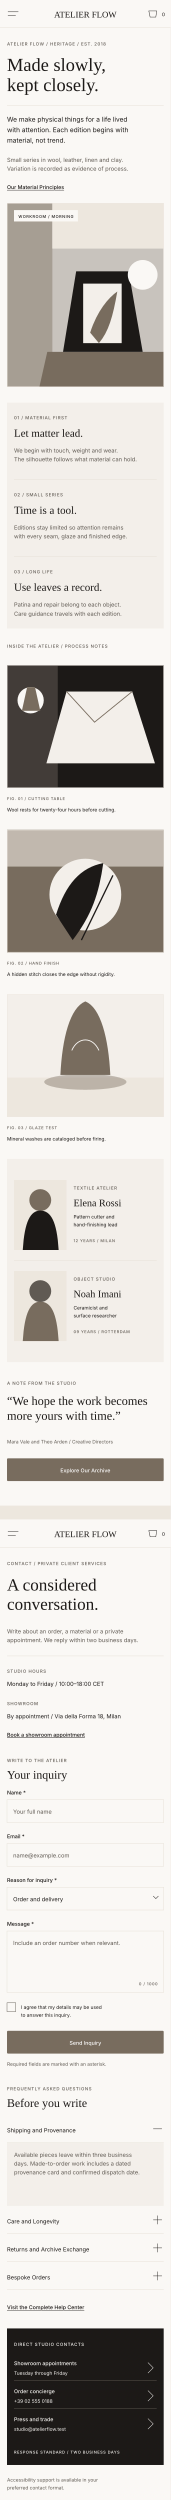
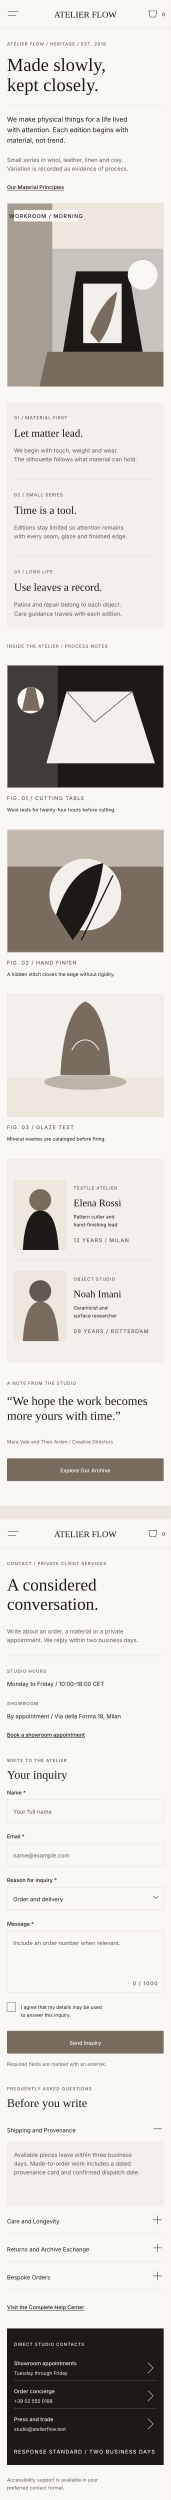
<svg xmlns="http://www.w3.org/2000/svg" width="390" height="5712" viewBox="0 0 390 5712" role="img" aria-labelledby="title desc">
  <defs>
    <style>
-       .serif { font-family: "Playfair Display", Georgia, "Times New Roman", serif; font-weight: 400; letter-spacing: 0; }
+       .serif { font-family: "Playfair Display", "Times New Roman", serif; font-weight: 400; letter-spacing: 0; }
      .sans { font-family: "Plus Jakarta Sans", -apple-system, BlinkMacSystemFont, sans-serif; font-weight: 400; letter-spacing: 0; }
      .paper { fill: #FAF8F5; }
      .surface { fill: #F3EFEA; }
      .subtle { fill: #EDE7DE; }
      .ink { fill: #1C1917; }
      .muted { fill: #605A53; }
      .accent { fill: #786C5E; }
      .white { fill: #FFFFFF; }
      .line { fill: none; stroke: #E5DFD5; stroke-width: 1; }
      .hairline { fill: none; stroke: #EDE7DE; stroke-width: 1; }
      .ink-line { fill: none; stroke: #1C1917; stroke-width: 1; }
      .muted-line { fill: none; stroke: #605A53; stroke-width: 1; }
      .eyebrow { font-family: "Plus Jakarta Sans", -apple-system, BlinkMacSystemFont, sans-serif; font-size: 10px; font-weight: 500; letter-spacing: 1.2px; }
      .label { font-family: "Plus Jakarta Sans", -apple-system, BlinkMacSystemFont, sans-serif; font-size: 12px; font-weight: 500; letter-spacing: 0; }
      .body { font-family: "Plus Jakarta Sans", -apple-system, BlinkMacSystemFont, sans-serif; font-size: 13px; font-weight: 400; letter-spacing: 0; }
      .reading { font-family: "Plus Jakarta Sans", -apple-system, BlinkMacSystemFont, sans-serif; font-size: 15px; font-weight: 400; letter-spacing: 0; }
      .small { font-family: "Plus Jakarta Sans", -apple-system, BlinkMacSystemFont, sans-serif; font-size: 11px; font-weight: 400; letter-spacing: 0; }
-       .micro { font-family: "Plus Jakarta Sans", -apple-system, BlinkMacSystemFont, sans-serif; font-size: 9px; font-weight: 500; letter-spacing: 1.08px; }
+       .micro { font-family: "Plus Jakarta Sans", -apple-system, BlinkMacSystemFont, sans-serif; font-size: 12px; font-weight: 500; letter-spacing: 1.44px; }
      .hit { fill: #FFFFFF; fill-opacity: 0; }
    </style>
    <clipPath id="m-about-hero">
      <rect x="16" y="464" width="358" height="420" />
    </clipPath>
    <clipPath id="m-gallery-one">
      <rect x="16" y="1520" width="358" height="280" />
    </clipPath>
    <clipPath id="m-gallery-two">
      <rect x="16" y="1896" width="358" height="280" />
    </clipPath>
    <clipPath id="m-gallery-three">
      <rect x="16" y="2272" width="358" height="280" />
    </clipPath>
    <clipPath id="m-artisan-one">
      <rect x="32" y="2696" width="120" height="160" />
    </clipPath>
    <clipPath id="m-artisan-two">
      <rect x="32" y="2904" width="120" height="160" />
    </clipPath>
  </defs>
  <rect id="Canvas-Background" width="390" height="5712" class="subtle" />
  <g id="Section-About-Atelier" aria-label="Atelier story page, mobile 390 by 3440">
    <rect width="390" height="3440" class="paper" />
    <g id="About-Mobile-Header">
      <rect width="390" height="64" class="paper" />
      <line x1="0" y1="63.5" x2="390" y2="63.5" stroke="#E5DFD5" />
      <g aria-label="Open menu, 44 by 44">
        <rect x="8" y="10" width="44" height="44" class="hit" />
        <line x1="18" y1="27" x2="42" y2="27" stroke="#1C1917" />
        <line x1="18" y1="36" x2="36" y2="36" stroke="#1C1917" />
      </g>
      <text x="195" y="40" class="serif ink" font-size="20" text-anchor="middle">ATELIER FLOW</text>
      <g aria-label="Cart, 52 by 44">
        <rect x="330" y="10" width="52" height="44" class="hit" />
        <path d="M340 25 H358 L356 39 H343 Z" class="ink-line" />
        <text x="370" y="37" class="small ink">0</text>
      </g>
    </g>
    <g id="About-Mobile-Manifesto">
      <text x="16" y="104" class="eyebrow muted">ATELIER FLOW / HERITAGE / EST. 2018</text>
      <text x="16" y="162" class="serif ink" font-size="42">
        <tspan x="16" dy="0">Made slowly,</tspan>
        <tspan x="16" dy="46">kept closely.</tspan>
      </text>
      <line x1="16" y1="241.5" x2="374" y2="241.5" stroke="#E5DFD5" />
      <text x="16" y="278" class="reading ink">
        <tspan x="16" dy="0">We make physical things for a life lived</tspan>
        <tspan x="16" dy="24">with attention. Each edition begins with</tspan>
        <tspan x="16" dy="24">material, not trend.</tspan>
      </text>
      <text x="16" y="370" class="body muted">
        <tspan x="16" dy="0">Small series in wool, leather, linen and clay.</tspan>
        <tspan x="16" dy="20">Variation is recorded as evidence of process.</tspan>
      </text>
      <g aria-label="Our material principles, 220 by 44">
        <rect x="16" y="404" width="220" height="44" class="hit" />
        <text x="16" y="432" class="label ink" text-decoration="underline">Our Material Principles</text>
      </g>
    </g>
    <g id="About-Mobile-Hero-Media" clip-path="url(#m-about-hero)">
      <rect x="16" y="464" width="358" height="420" class="surface" />
      <rect x="16" y="464" width="104" height="420" class="accent" opacity="0.62" />
      <rect x="120" y="464" width="254" height="104" class="subtle" />
      <rect x="120" y="568" width="254" height="316" class="muted" opacity="0.3" />
      <path d="M108 804 H374 V884 H90 Z" class="accent" />
      <path d="M144 804 L174 620 H294 L326 804 Z" class="ink" />
      <rect x="190" y="648" width="88" height="136" class="surface" />
      <path d="M206 760 C222 710 248 680 268 666 C258 724 248 758 226 784 Z" class="accent" />
      <circle cx="326" cy="628" r="34" class="paper" />
      <rect x="32" y="480" width="146" height="26" class="paper" />
      <text x="105" y="498" class="micro ink" text-anchor="middle">WORKROOM / MORNING</text>
    </g>
    <rect x="16.5" y="464.5" width="357" height="419" class="hairline" />
    <g id="About-Mobile-Philosophy">
      <rect x="16" y="920" width="358" height="516" class="surface" />
      <g>
        <text x="32" y="958" class="eyebrow muted">01 / MATERIAL FIRST</text>
        <text x="32" y="998" class="serif ink" font-size="25">Let matter lead.</text>
        <text x="32" y="1034" class="body muted">
          <tspan x="32" dy="0">We begin with touch, weight and wear.</tspan>
          <tspan x="32" dy="20">The silhouette follows what material can hold.</tspan>
        </text>
      </g>
      <line x1="32" y1="1095.5" x2="358" y2="1095.5" stroke="#E5DFD5" />
      <g>
        <text x="32" y="1134" class="eyebrow muted">02 / SMALL SERIES</text>
        <text x="32" y="1174" class="serif ink" font-size="25">Time is a tool.</text>
        <text x="32" y="1210" class="body muted">
          <tspan x="32" dy="0">Editions stay limited so attention remains</tspan>
          <tspan x="32" dy="20">with every seam, glaze and finished edge.</tspan>
        </text>
      </g>
      <line x1="32" y1="1271.5" x2="358" y2="1271.5" stroke="#E5DFD5" />
      <g>
        <text x="32" y="1310" class="eyebrow muted">03 / LONG LIFE</text>
        <text x="32" y="1350" class="serif ink" font-size="25">Use leaves a record.</text>
        <text x="32" y="1386" class="body muted">
          <tspan x="32" dy="0">Patina and repair belong to each object.</tspan>
          <tspan x="32" dy="21">Care guidance travels with each edition.</tspan>
        </text>
      </g>
    </g>
    <g id="About-Mobile-Workshop-Gallery">
      <text x="16" y="1480" class="eyebrow muted">INSIDE THE ATELIER / PROCESS NOTES</text>
      <g id="Mobile-Gallery-Cutting">
        <g clip-path="url(#m-gallery-one)">
          <rect x="16" y="1520" width="358" height="280" class="ink" />
          <rect x="16" y="1520" width="116" height="280" class="muted" opacity="0.55" />
          <path d="M106 1744 L152 1580 H302 L354 1744 Z" class="surface" />
          <path d="M152 1580 L216 1650 L302 1580" fill="none" stroke="#786C5E" stroke-width="2" />
          <circle cx="70" cy="1600" r="30" class="paper" />
          <path d="M50 1624 L62 1570 H80 L92 1624 Z" class="accent" />
        </g>
        <rect x="16.5" y="1520.5" width="357" height="279" class="hairline" />
        <text x="16" y="1828" class="micro muted">FIG. 01 / CUTTING TABLE</text>
        <text x="16" y="1854" class="small ink">Wool rests for twenty-four hours before cutting.</text>
      </g>
      <g id="Mobile-Gallery-Stitching">
        <g clip-path="url(#m-gallery-two)">
          <rect x="16" y="1896" width="358" height="280" class="accent" />
          <rect x="16" y="1896" width="358" height="84" class="subtle" opacity="0.62" />
          <circle cx="195" cy="2044" r="82" class="surface" />
          <path d="M128 2090 C150 2020 184 1982 236 1972 C226 2042 210 2090 166 2148 Z" class="ink" />
          <line x1="258" y1="2000" x2="186" y2="2148" stroke="#1C1917" stroke-width="3" />
        </g>
        <rect x="16.5" y="1896.5" width="357" height="279" class="hairline" />
        <text x="16" y="2204" class="micro muted">FIG. 02 / HAND FINISH</text>
        <text x="16" y="2230" class="small ink">A hidden stitch closes the edge without rigidity.</text>
      </g>
      <g id="Mobile-Gallery-Glazing">
        <g clip-path="url(#m-gallery-three)">
          <rect x="16" y="2272" width="358" height="280" class="surface" />
          <rect x="16" y="2462" width="358" height="90" class="subtle" />
          <ellipse cx="195" cy="2472" rx="94" ry="18" class="accent" opacity="0.42" />
          <path d="M138 2456 C142 2372 160 2302 195 2288 C230 2302 248 2372 252 2456 Z" class="accent" />
          <path d="M164 2400 C178 2368 212 2368 226 2400" fill="none" stroke="#FAF8F5" stroke-width="2" />
        </g>
        <rect x="16.5" y="2272.5" width="357" height="279" class="hairline" />
        <text x="16" y="2580" class="micro muted">FIG. 03 / GLAZE TEST</text>
        <text x="16" y="2606" class="small ink">Mineral washes are cataloged before firing.</text>
      </g>
    </g>
    <g id="About-Mobile-Artisans">
      <rect x="16" y="2648" width="358" height="464" class="surface" />
      <g id="Mobile-Artisan-Elena">
        <g clip-path="url(#m-artisan-one)">
          <rect x="32" y="2696" width="120" height="160" class="subtle" />
          <circle cx="92" cy="2742" r="25" class="accent" />
          <path d="M52 2856 C56 2790 70 2766 92 2766 C116 2766 130 2790 134 2856 Z" class="ink" />
        </g>
        <text x="168" y="2718" class="eyebrow muted">TEXTILE ATELIER</text>
        <text x="168" y="2756" class="serif ink" font-size="23">Elena Rossi</text>
        <text x="168" y="2784" class="small ink">
          <tspan x="168" dy="0">Pattern cutter and</tspan>
          <tspan x="168" dy="18">hand-finishing lead</tspan>
        </text>
        <text x="168" y="2838" class="micro muted">12 YEARS / MILAN</text>
      </g>
      <line x1="32" y1="2879.5" x2="358" y2="2879.5" stroke="#E5DFD5" />
      <g id="Mobile-Artisan-Noah">
        <g clip-path="url(#m-artisan-two)">
          <rect x="32" y="2904" width="120" height="160" class="subtle" />
          <circle cx="92" cy="2950" r="25" class="muted" />
          <path d="M52 3064 C56 2998 70 2974 92 2974 C116 2974 130 2998 134 3064 Z" class="accent" />
        </g>
        <text x="168" y="2926" class="eyebrow muted">OBJECT STUDIO</text>
        <text x="168" y="2964" class="serif ink" font-size="23">Noah Imani</text>
        <text x="168" y="2992" class="small ink">
          <tspan x="168" dy="0">Ceramicist and</tspan>
          <tspan x="168" dy="18">surface researcher</tspan>
        </text>
        <text x="168" y="3046" class="micro muted">09 YEARS / ROTTERDAM</text>
      </g>
    </g>
    <g id="About-Mobile-Signature">
      <text x="16" y="3164" class="eyebrow muted">A NOTE FROM THE STUDIO</text>
      <text x="16" y="3210" class="serif ink" font-size="28">
        <tspan x="16" dy="0">“We hope the work becomes</tspan>
        <tspan x="16" dy="34">more yours with time.”</tspan>
      </text>
      <text x="16" y="3298" class="small muted">Mara Vale and Theo Arden / Creative Directors</text>
      <g id="Explore-Archive-Button" aria-label="Explore our archive, 358 by 52">
        <rect x="16" y="3332" width="358" height="52" rx="2" class="accent" />
        <text x="195" y="3364" class="label white" text-anchor="middle">Explore Our Archive</text>
      </g>
    </g>
  </g>
  <g id="Section-Contact-FAQ" transform="translate(0 3472)" aria-label="Contact and FAQ page, mobile 390 by 2240">
    <rect width="390" height="2240" class="paper" />
    <g id="Contact-Mobile-Header">
      <rect width="390" height="64" class="paper" />
      <line x1="0" y1="63.5" x2="390" y2="63.5" stroke="#E5DFD5" />
      <g aria-label="Open menu, 44 by 44">
        <rect x="8" y="10" width="44" height="44" class="hit" />
        <line x1="18" y1="27" x2="42" y2="27" stroke="#1C1917" />
        <line x1="18" y1="36" x2="36" y2="36" stroke="#1C1917" />
      </g>
      <text x="195" y="40" class="serif ink" font-size="20" text-anchor="middle">ATELIER FLOW</text>
      <g aria-label="Cart, 52 by 44">
        <rect x="330" y="10" width="52" height="44" class="hit" />
        <path d="M340 25 H358 L356 39 H343 Z" class="ink-line" />
        <text x="370" y="37" class="small ink">0</text>
      </g>
    </g>
    <g id="Contact-Mobile-Intro">
      <text x="16" y="104" class="eyebrow muted">CONTACT / PRIVATE CLIENT SERVICES</text>
      <text x="16" y="162" class="serif ink" font-size="39">
        <tspan x="16" dy="0">A considered</tspan>
        <tspan x="16" dy="44">conversation.</tspan>
      </text>
      <text x="16" y="260" class="body muted">
        <tspan x="16" dy="0">Write about an order, a material or a private</tspan>
        <tspan x="16" dy="20">appointment. We reply within two business days.</tspan>
      </text>
      <line x1="16" y1="311.5" x2="374" y2="311.5" stroke="#E5DFD5" />
      <text x="16" y="350" class="eyebrow muted">STUDIO HOURS</text>
      <text x="16" y="380" class="body ink">Monday to Friday / 10:00–18:00 CET</text>
      <text x="16" y="424" class="eyebrow muted">SHOWROOM</text>
      <text x="16" y="454" class="body ink">By appointment / Via della Forma 18, Milan</text>
      <g aria-label="Book a showroom appointment, 260 by 44">
        <rect x="16" y="468" width="260" height="44" class="hit" />
        <text x="16" y="496" class="label ink" text-decoration="underline">Book a showroom appointment</text>
      </g>
    </g>
    <g id="Contact-Mobile-Form" aria-label="Accessible mobile contact form">
      <text x="16" y="554" class="eyebrow muted">WRITE TO THE ATELIER</text>
      <text x="16" y="592" class="serif ink" font-size="27">Your inquiry</text>
      <g aria-label="Name field, 358 by 52">
        <text x="16" y="628" class="label ink">Name *</text>
        <rect x="16" y="640" width="358" height="52" class="paper" stroke="#E5DFD5" />
        <text x="30" y="672" class="body muted">Your full name</text>
      </g>
      <g aria-label="Email field, 358 by 52">
        <text x="16" y="728" class="label ink">Email *</text>
        <rect x="16" y="740" width="358" height="52" class="paper" stroke="#E5DFD5" />
        <text x="30" y="772" class="body muted">name@example.com</text>
      </g>
      <g aria-label="Inquiry reason select, 358 by 52">
        <text x="16" y="828" class="label ink">Reason for inquiry *</text>
        <rect x="16" y="840" width="358" height="52" class="paper" stroke="#E5DFD5" />
        <text x="30" y="872" class="body ink">Order and delivery</text>
        <path d="M350 860 L356 866 L362 860" class="ink-line" />
      </g>
      <g aria-label="Message field, 358 by 140">
        <text x="16" y="928" class="label ink">Message *</text>
        <rect x="16" y="940" width="358" height="140" class="paper" stroke="#E5DFD5" />
        <text x="30" y="972" class="body muted">Include an order number when relevant.</text>
        <text x="360" y="1064" class="micro muted" text-anchor="end">0 / 1000</text>
      </g>
      <g aria-label="Privacy consent checkbox, 358 by 64">
        <rect x="16" y="1092" width="358" height="64" class="hit" />
        <rect x="16" y="1104" width="20" height="20" class="paper" stroke="#605A53" />
        <text x="48" y="1118" class="small ink">
          <tspan x="48" dy="0">I agree that my details may be used</tspan>
          <tspan x="48" dy="18">to answer this inquiry.</tspan>
        </text>
      </g>
      <g aria-label="Send inquiry, 358 by 52">
        <rect x="16" y="1168" width="358" height="52" rx="2" class="accent" />
        <text x="195" y="1200" class="label white" text-anchor="middle">Send Inquiry</text>
      </g>
      <text x="16" y="1248" class="small muted">Required fields are marked with an asterisk.</text>
    </g>
    <g id="Contact-Mobile-FAQ">
      <text x="16" y="1304" class="eyebrow muted">FREQUENTLY ASKED QUESTIONS</text>
      <text x="16" y="1342" class="serif ink" font-size="27">Before you write</text>
      <g id="Mobile-FAQ-Shipping">
        <g aria-label="Shipping and provenance expanded, 358 by 64">
          <rect x="16" y="1360" width="358" height="64" class="hit" />
          <text x="16" y="1400" class="body ink">Shipping and Provenance</text>
          <path d="M350 1392 H370" class="ink-line" />
        </g>
        <line x1="16" y1="1423.5" x2="374" y2="1423.5" stroke="#E5DFD5" />
        <rect x="16" y="1424" width="358" height="144" class="surface" />
        <text x="32" y="1456" class="body muted">
          <tspan x="32" dy="0">Available pieces leave within three business</tspan>
          <tspan x="32" dy="20">days. Made-to-order work includes a dated</tspan>
          <tspan x="32" dy="20">provenance card and confirmed dispatch date.</tspan>
        </text>
      </g>
      <g aria-label="Care and longevity collapsed, 358 by 64">
        <rect x="16" y="1568" width="358" height="64" class="hit" />
        <text x="16" y="1608" class="body ink">Care and Longevity</text>
        <path d="M350 1600 H370 M360 1590 V1610" class="ink-line" />
      </g>
      <line x1="16" y1="1631.5" x2="374" y2="1631.5" stroke="#E5DFD5" />
      <g aria-label="Returns and archive exchange collapsed, 358 by 64">
        <rect x="16" y="1632" width="358" height="64" class="hit" />
        <text x="16" y="1672" class="body ink">Returns and Archive Exchange</text>
        <path d="M350 1664 H370 M360 1654 V1674" class="ink-line" />
      </g>
      <line x1="16" y1="1695.5" x2="374" y2="1695.5" stroke="#E5DFD5" />
      <g aria-label="Bespoke orders collapsed, 358 by 64">
        <rect x="16" y="1696" width="358" height="64" class="hit" />
        <text x="16" y="1736" class="body ink">Bespoke Orders</text>
        <path d="M350 1728 H370 M360 1718 V1738" class="ink-line" />
      </g>
      <line x1="16" y1="1759.5" x2="374" y2="1759.5" stroke="#E5DFD5" />
      <g aria-label="Visit complete help center, 250 by 44">
        <rect x="16" y="1776" width="250" height="44" class="hit" />
        <text x="16" y="1804" class="label ink" text-decoration="underline">Visit the Complete Help Center</text>
      </g>
    </g>
    <g id="Contact-Mobile-Services">
      <rect x="16" y="1848" width="358" height="312" class="ink" />
      <text x="32" y="1888" class="eyebrow paper">DIRECT STUDIO CONTACTS</text>
      <g aria-label="Showroom appointments, 326 by 64">
        <rect x="32" y="1904" width="326" height="64" class="hit" />
        <text x="32" y="1932" class="label paper">Showroom appointments</text>
        <text x="32" y="1954" class="small paper">Tuesday through Friday</text>
        <path d="M338 1926 L350 1938 L338 1950" fill="none" stroke="#FAF8F5" />
      </g>
      <line x1="32" y1="1967.5" x2="358" y2="1967.5" stroke="#605A53" />
      <g aria-label="Order concierge, 326 by 64">
        <rect x="32" y="1968" width="326" height="64" class="hit" />
        <text x="32" y="1996" class="label paper">Order concierge</text>
        <text x="32" y="2018" class="small paper">+39 02 555 0188</text>
        <path d="M338 1990 L350 2002 L338 2014" fill="none" stroke="#FAF8F5" />
      </g>
      <line x1="32" y1="2031.5" x2="358" y2="2031.5" stroke="#605A53" />
      <g aria-label="Press and trade, 326 by 64">
        <rect x="32" y="2032" width="326" height="64" class="hit" />
        <text x="32" y="2060" class="label paper">Press and trade</text>
        <text x="32" y="2082" class="small paper">studio@atelierflow.test</text>
        <path d="M338 2054 L350 2066 L338 2078" fill="none" stroke="#FAF8F5" />
      </g>
      <text x="32" y="2134" class="micro paper">RESPONSE STANDARD / TWO BUSINESS DAYS</text>
    </g>
    <text x="16" y="2198" class="small muted">
      <tspan x="16" dy="0">Accessibility support is available in your</tspan>
      <tspan x="16" dy="18">preferred contact format.</tspan>
    </text>
  </g>
</svg>
